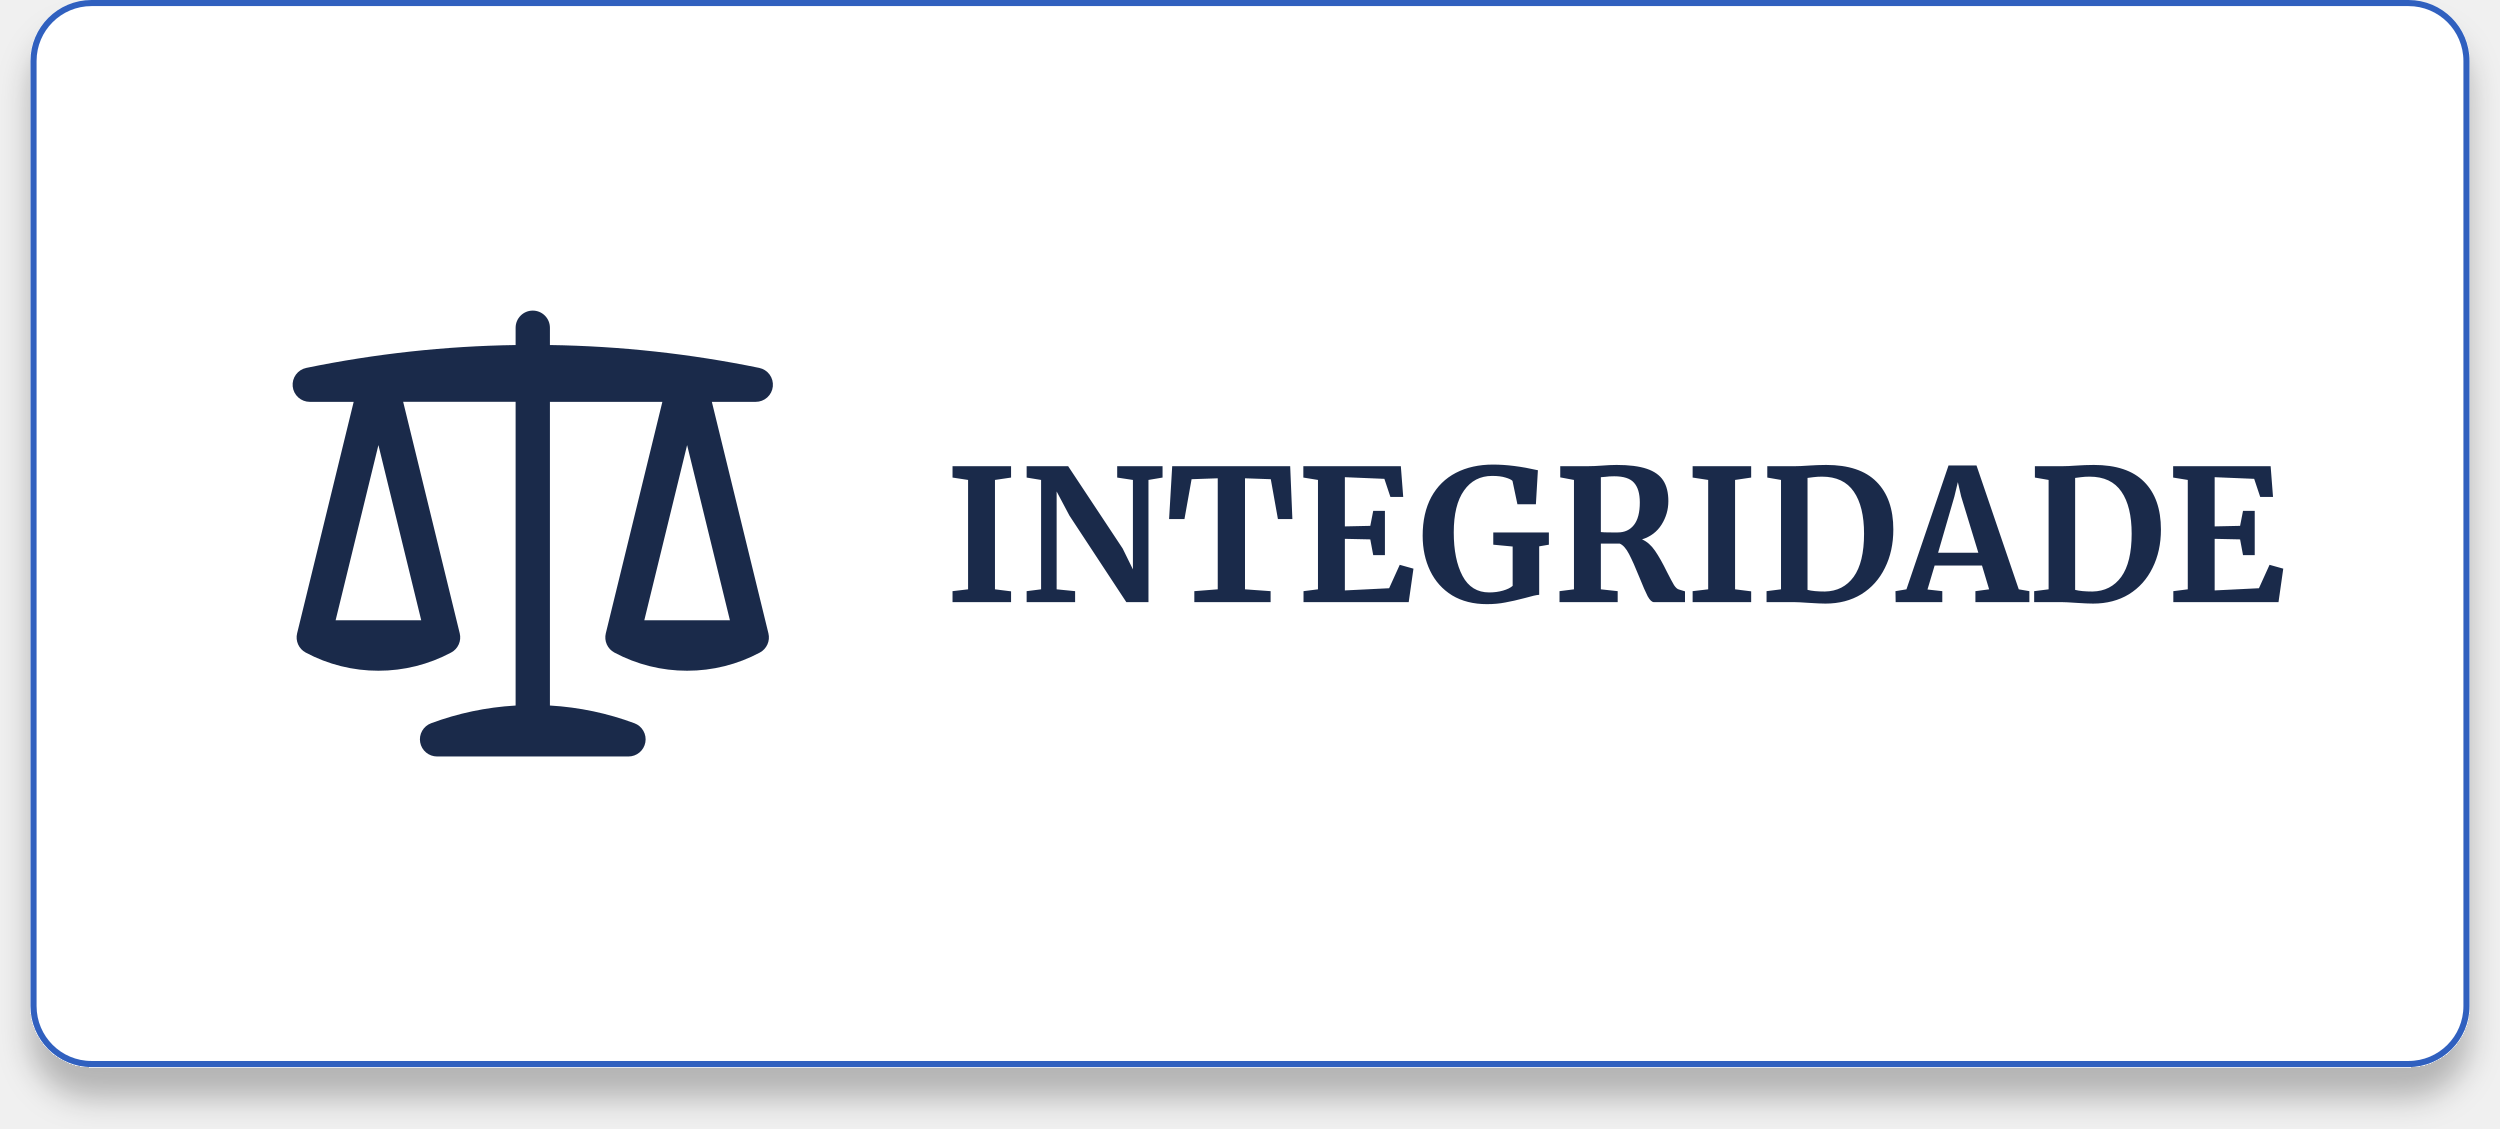
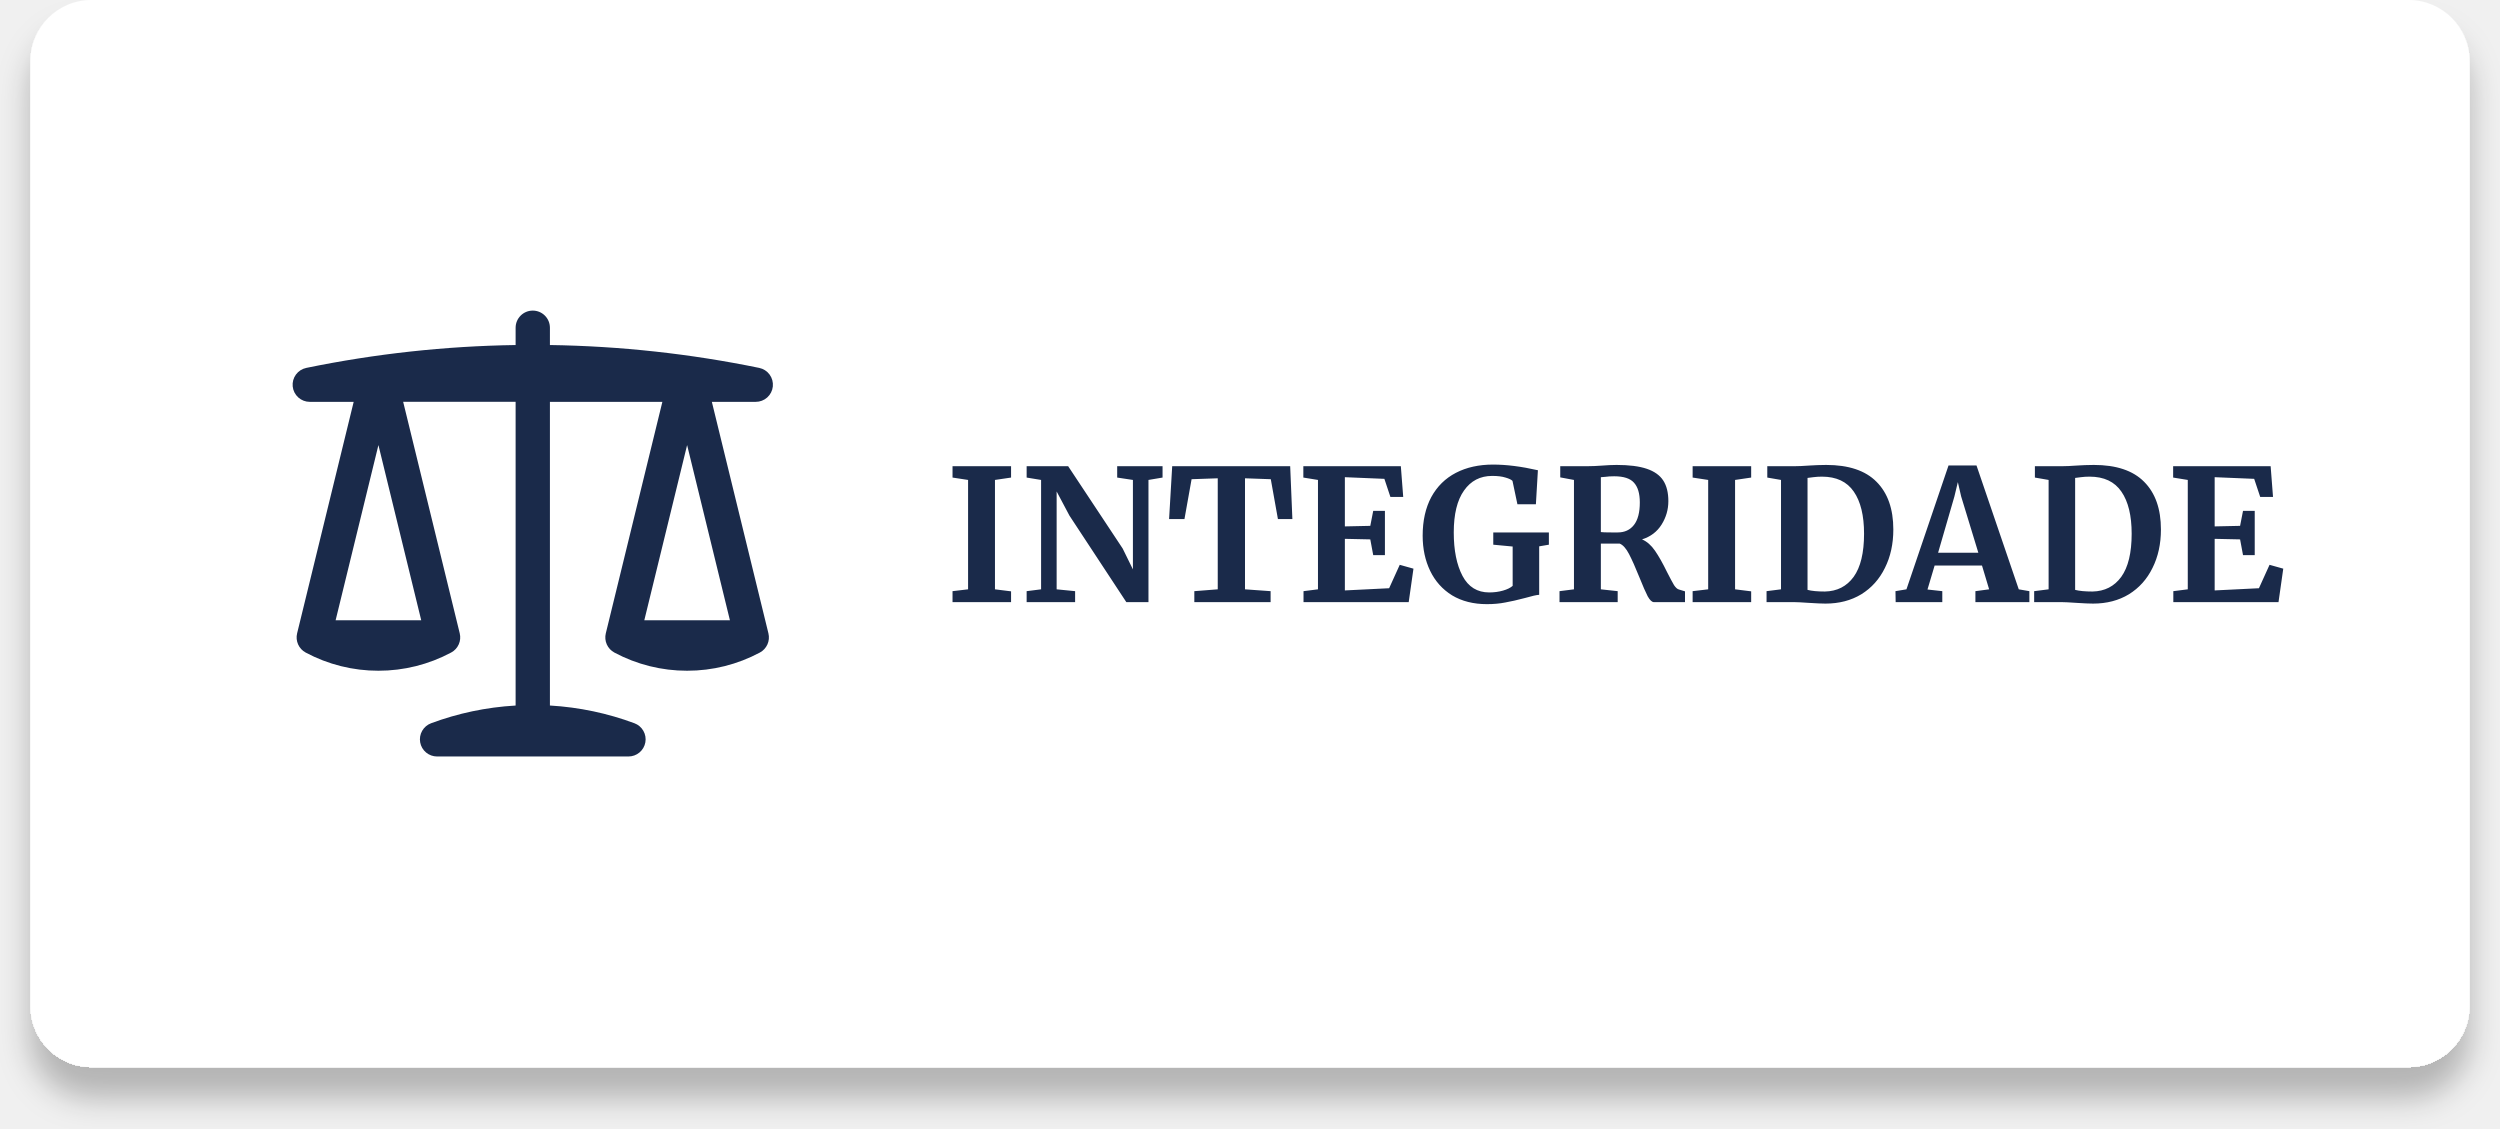
<svg xmlns="http://www.w3.org/2000/svg" width="328" height="148" viewBox="0 0 328 148" fill="none">
  <g filter="url(#filter0_d_632_71)">
    <rect x="4" width="320" height="140" rx="8" fill="white" />
-     <rect x="4.4" y="0.4" width="319.2" height="139.2" rx="7.6" stroke="#3060BF" stroke-width="0.8" />
  </g>
  <path d="M127.012 62.968L124.972 62.656V61.168H132.652V62.656L130.54 62.968V77.32L132.652 77.584V79H124.972V77.56L127.012 77.32V62.968ZM136.591 62.968L134.695 62.656V61.168H140.143L147.295 71.968L148.639 74.704V62.968L146.575 62.656V61.168H152.527V62.656L150.679 62.968V79H147.775L140.311 67.648L138.631 64.48V77.32L141.055 77.56V79H134.695V77.56L136.591 77.32V62.968ZM159.768 62.752L156.336 62.872L155.4 68.104H153.384L153.792 61.168H169.272L169.56 68.104H167.664L166.728 62.872L163.344 62.752V77.32L166.704 77.56V79H156.696V77.56L159.768 77.32V62.752ZM172.918 62.968L170.998 62.656V61.168H183.79L184.102 65.2H182.422L181.63 62.824L176.446 62.608V69.064L179.782 68.992L180.166 67.024H181.702V72.832H180.166L179.782 70.768L176.446 70.696V77.464L182.254 77.176L183.646 74.104L185.446 74.608L184.822 79H171.022V77.56L172.918 77.32V62.968ZM195.077 79.264C193.317 79.264 191.797 78.88 190.517 78.112C189.253 77.328 188.293 76.256 187.637 74.896C186.981 73.536 186.653 72 186.653 70.288C186.653 68.32 187.029 66.632 187.781 65.224C188.549 63.816 189.629 62.752 191.021 62.032C192.413 61.312 194.037 60.952 195.893 60.952C197.637 60.952 199.597 61.2 201.773 61.696L201.509 66.16H199.085L198.437 63.088C198.277 62.928 197.973 62.784 197.525 62.656C197.077 62.512 196.493 62.44 195.773 62.44C194.205 62.44 192.973 63.08 192.077 64.36C191.181 65.624 190.733 67.456 190.733 69.856C190.733 72.208 191.117 74.112 191.885 75.568C192.653 77.008 193.821 77.728 195.389 77.728C196.029 77.728 196.629 77.648 197.189 77.488C197.749 77.328 198.173 77.12 198.461 76.864V71.704L195.917 71.464V69.856H203.213V71.464L201.941 71.68V78.04C201.605 78.056 200.997 78.192 200.117 78.448C199.093 78.72 198.213 78.92 197.477 79.048C196.757 79.192 195.957 79.264 195.077 79.264ZM204.608 77.56L206.504 77.32V62.968L204.704 62.632V61.168H208.184C208.488 61.168 208.824 61.16 209.192 61.144C209.56 61.128 209.84 61.112 210.032 61.096C210.864 61.032 211.552 61 212.096 61C213.744 61 215.064 61.168 216.056 61.504C217.048 61.84 217.768 62.352 218.216 63.04C218.664 63.728 218.888 64.632 218.888 65.752C218.888 66.856 218.592 67.88 218 68.824C217.408 69.768 216.552 70.416 215.432 70.768C216.072 71.04 216.64 71.536 217.136 72.256C217.632 72.976 218.16 73.912 218.72 75.064C219.12 75.848 219.424 76.416 219.632 76.768C219.856 77.104 220.072 77.296 220.28 77.344L221.072 77.584V79H216.992C216.736 79 216.464 78.744 216.176 78.232C215.904 77.704 215.544 76.88 215.096 75.76C214.568 74.448 214.112 73.424 213.728 72.688C213.344 71.952 212.936 71.496 212.504 71.32H210.032V77.32L212.24 77.56V79H204.608V77.56ZM212.24 69.856C213.152 69.856 213.864 69.528 214.376 68.872C214.888 68.216 215.144 67.232 215.144 65.92C215.144 64.752 214.888 63.888 214.376 63.328C213.88 62.768 213.016 62.488 211.784 62.488C211.336 62.488 210.952 62.512 210.632 62.56C210.328 62.592 210.128 62.608 210.032 62.608V69.808C210.224 69.84 210.688 69.856 211.424 69.856H212.24ZM224.113 62.968L222.073 62.656V61.168H229.753V62.656L227.641 62.968V77.32L229.753 77.584V79H222.073V77.56L224.113 77.32V62.968ZM233.668 62.968L231.868 62.656V61.168H235.372C235.9 61.168 236.612 61.136 237.508 61.072C237.716 61.056 238.028 61.04 238.444 61.024C238.876 61.008 239.26 61 239.596 61C242.54 61 244.74 61.736 246.196 63.208C247.668 64.68 248.404 66.768 248.404 69.472C248.404 71.36 248.036 73.04 247.3 74.512C246.58 75.984 245.548 77.136 244.204 77.968C242.86 78.784 241.292 79.192 239.5 79.192C239.036 79.192 238.308 79.16 237.316 79.096C236.388 79.032 235.756 79 235.42 79H231.772V77.56L233.668 77.32V62.968ZM237.148 77.392C237.692 77.536 238.452 77.608 239.428 77.608C241.028 77.576 242.284 76.936 243.196 75.688C244.108 74.424 244.564 72.536 244.564 70.024C244.564 67.64 244.116 65.8 243.22 64.504C242.324 63.192 240.932 62.536 239.044 62.536C238.644 62.536 238.26 62.56 237.892 62.608C237.54 62.656 237.292 62.688 237.148 62.704V77.392ZM255.646 61.072H259.318L264.862 77.32L266.254 77.56V79H259.174V77.56L260.974 77.32L260.038 74.2H253.822L252.886 77.344L254.83 77.56V79H248.71L248.686 77.56L250.126 77.32L255.646 61.072ZM257.302 65.128L256.87 63.256L256.414 65.152L254.278 72.52H259.558L257.302 65.128ZM268.778 62.968L266.978 62.656V61.168H270.482C271.01 61.168 271.722 61.136 272.618 61.072C272.826 61.056 273.138 61.04 273.554 61.024C273.986 61.008 274.37 61 274.706 61C277.65 61 279.85 61.736 281.306 63.208C282.778 64.68 283.514 66.768 283.514 69.472C283.514 71.36 283.146 73.04 282.41 74.512C281.69 75.984 280.658 77.136 279.314 77.968C277.97 78.784 276.402 79.192 274.61 79.192C274.146 79.192 273.418 79.16 272.426 79.096C271.498 79.032 270.866 79 270.53 79H266.882V77.56L268.778 77.32V62.968ZM272.258 77.392C272.802 77.536 273.562 77.608 274.538 77.608C276.138 77.576 277.394 76.936 278.306 75.688C279.218 74.424 279.674 72.536 279.674 70.024C279.674 67.64 279.226 65.8 278.33 64.504C277.434 63.192 276.042 62.536 274.154 62.536C273.754 62.536 273.37 62.56 273.002 62.608C272.65 62.656 272.402 62.688 272.258 62.704V77.392ZM287.036 62.968L285.116 62.656V61.168H297.908L298.22 65.2H296.54L295.748 62.824L290.564 62.608V69.064L293.9 68.992L294.284 67.024H295.82V72.832H294.284L293.9 70.768L290.564 70.696V77.464L296.372 77.176L297.764 74.104L299.564 74.608L298.94 79H285.14V77.56L287.036 77.32V62.968Z" fill="#1A2A4A" />
  <path fill-rule="evenodd" clip-rule="evenodd" d="M69.899 40.75C70.496 40.75 71.068 40.987 71.49 41.409C71.912 41.831 72.149 42.403 72.149 43V45.268C81.375 45.406 90.567 46.41 99.605 48.268C100.152 48.379 100.639 48.69 100.97 49.14C101.301 49.59 101.452 50.147 101.396 50.702C101.339 51.258 101.077 51.772 100.662 52.146C100.247 52.519 99.707 52.725 99.149 52.723H93.395L100.817 83.095C100.936 83.58 100.89 84.091 100.686 84.548C100.482 85.004 100.133 85.379 99.692 85.615C96.757 87.185 93.478 88.005 90.149 88C86.82 88.005 83.541 87.185 80.606 85.615C80.165 85.379 79.815 85.004 79.612 84.548C79.408 84.091 79.362 83.58 79.481 83.095L86.903 52.723H72.149V92.563C76.028 92.791 79.751 93.592 83.24 94.891C83.735 95.075 84.149 95.427 84.41 95.885C84.672 96.344 84.764 96.88 84.67 97.399C84.577 97.919 84.303 98.389 83.898 98.727C83.493 99.065 82.982 99.251 82.454 99.25H57.344C56.816 99.251 56.305 99.065 55.9 98.727C55.495 98.389 55.221 97.919 55.128 97.399C55.034 96.88 55.126 96.344 55.387 95.885C55.649 95.427 56.063 95.075 56.558 94.891C60.044 93.592 63.77 92.791 67.649 92.566V52.72H52.895L60.317 83.092C60.436 83.577 60.39 84.088 60.186 84.545C59.983 85.001 59.633 85.376 59.192 85.612C56.257 87.183 52.978 88.004 49.649 88C46.32 88.005 43.041 87.185 40.106 85.615C39.665 85.379 39.315 85.004 39.112 84.548C38.908 84.091 38.862 83.58 38.981 83.095L46.403 52.723H40.649C40.09 52.725 39.551 52.519 39.136 52.146C38.721 51.772 38.459 51.258 38.402 50.702C38.346 50.147 38.497 49.59 38.828 49.14C39.159 48.69 39.646 48.379 40.193 48.268C49.231 46.41 58.423 45.406 67.649 45.268V43C67.649 42.403 67.886 41.831 68.308 41.409C68.73 40.987 69.302 40.75 69.899 40.75ZM84.533 81.379L90.149 58.393L95.765 81.379H84.533ZM55.265 81.379L49.649 58.393L44.033 81.379H55.265Z" fill="#1A2A4A" />
  <defs>
    <filter id="filter0_d_632_71" x="0" y="0" width="328" height="148" filterUnits="userSpaceOnUse" color-interpolation-filters="sRGB">
      <feFlood flood-opacity="0" result="BackgroundImageFix" />
      <feColorMatrix in="SourceAlpha" type="matrix" values="0 0 0 0 0 0 0 0 0 0 0 0 0 0 0 0 0 0 127 0" result="hardAlpha" />
      <feOffset dy="4" />
      <feGaussianBlur stdDeviation="2" />
      <feComposite in2="hardAlpha" operator="out" />
      <feColorMatrix type="matrix" values="0 0 0 0 0 0 0 0 0 0 0 0 0 0 0 0 0 0 0.25 0" />
      <feBlend mode="normal" in2="BackgroundImageFix" result="effect1_dropShadow_632_71" />
      <feBlend mode="normal" in="SourceGraphic" in2="effect1_dropShadow_632_71" result="shape" />
    </filter>
  </defs>
</svg>
